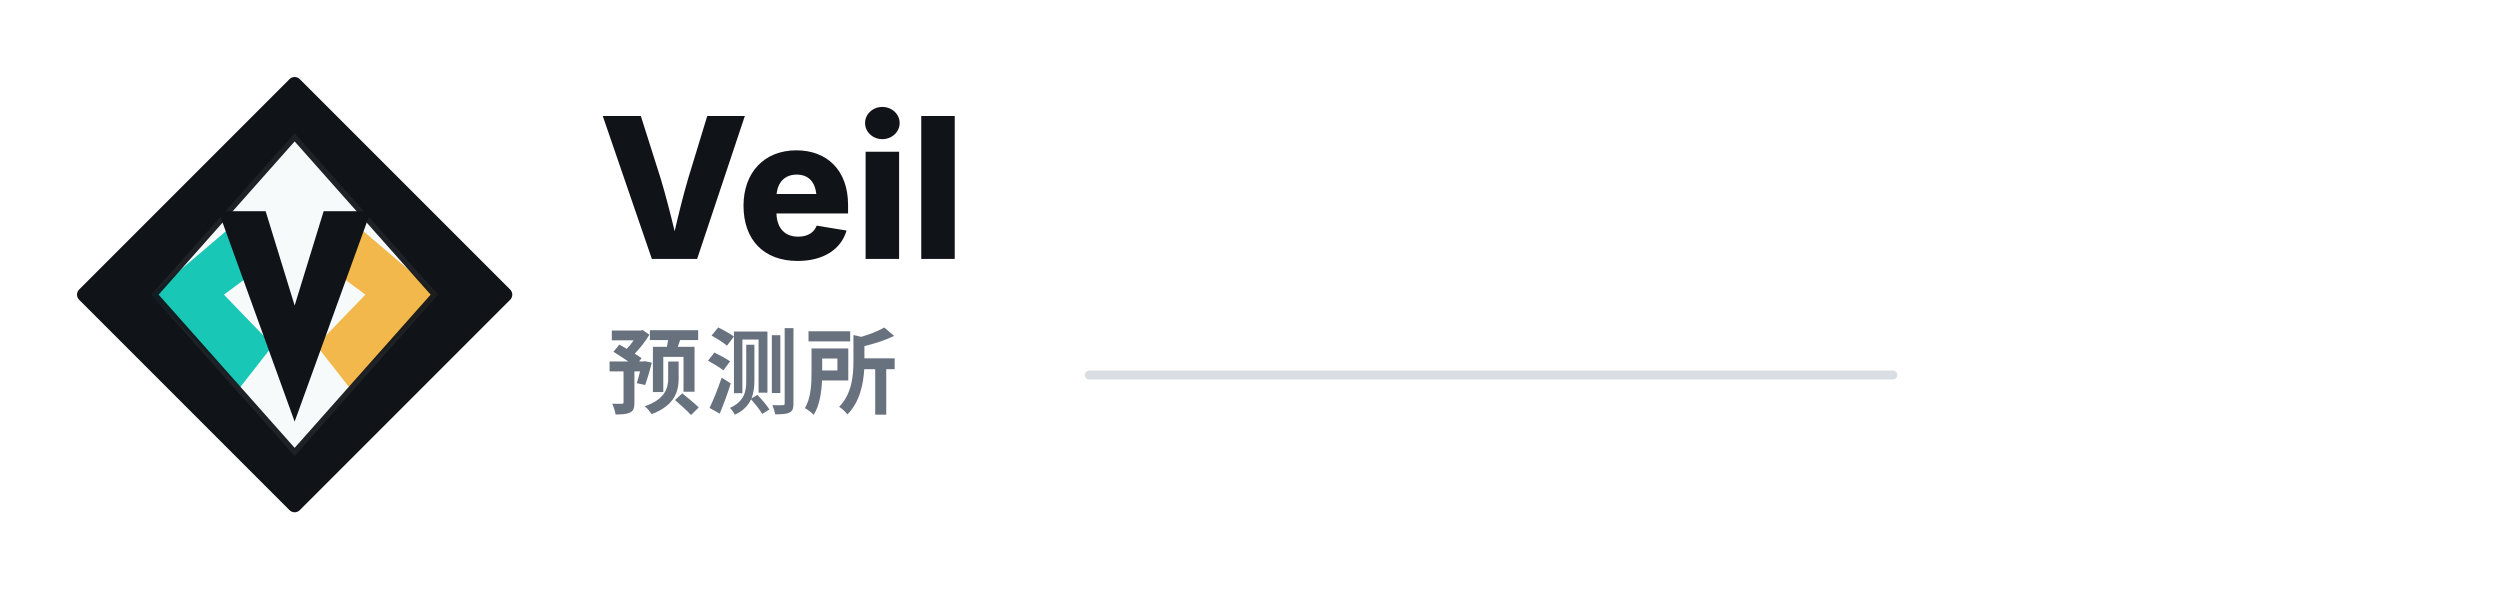
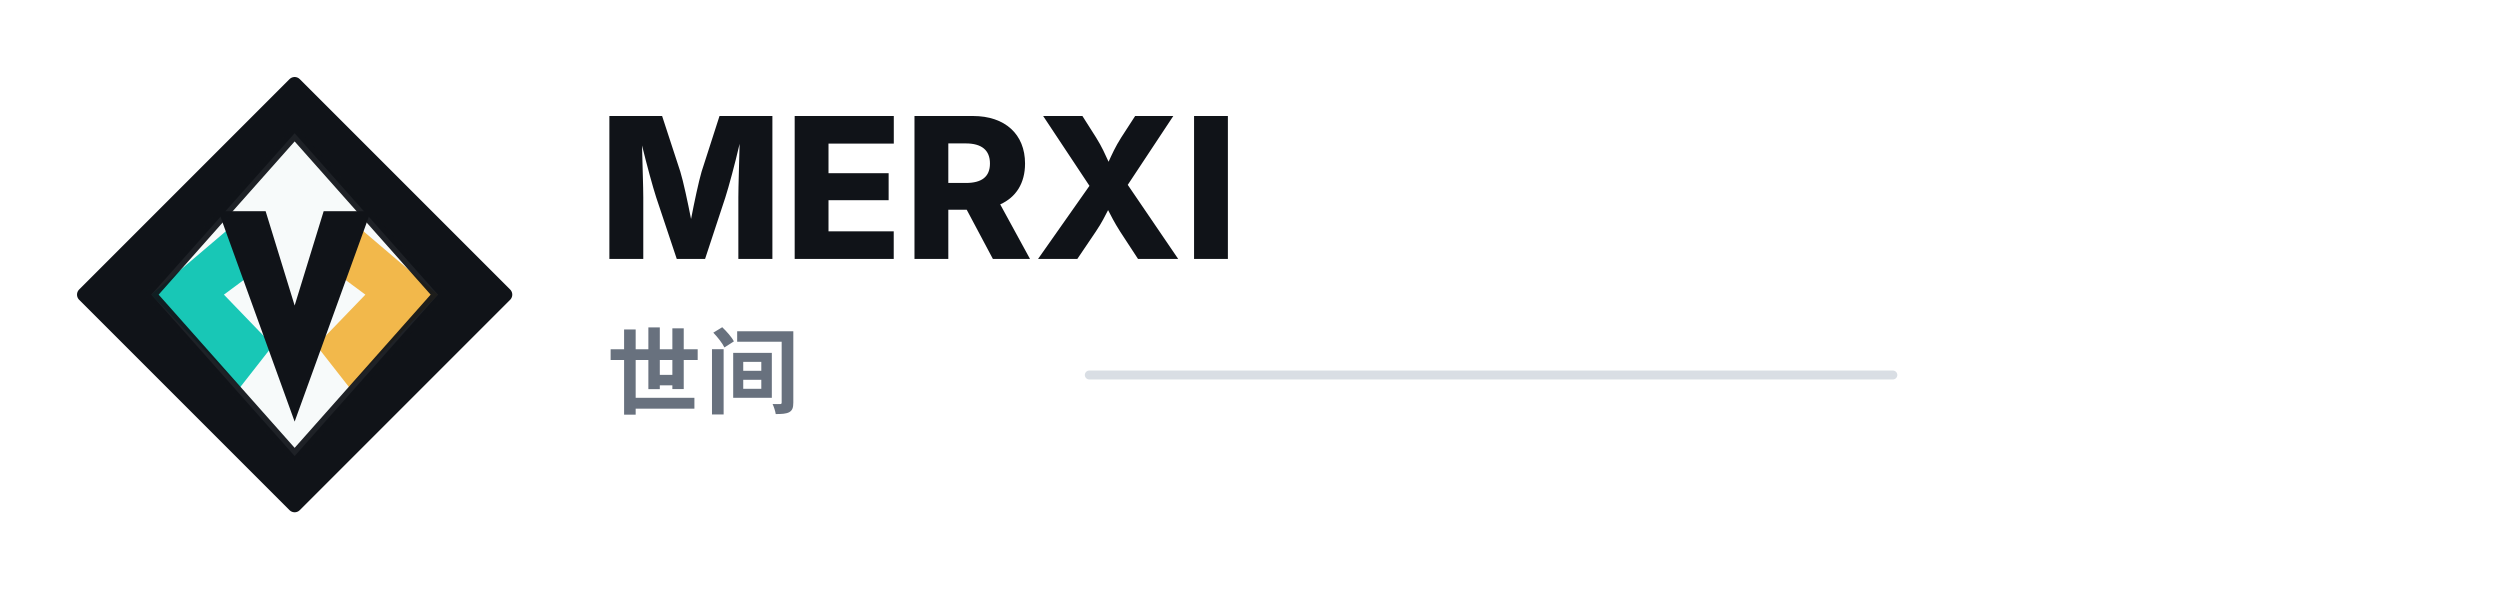
<svg xmlns="http://www.w3.org/2000/svg" viewBox="0 0 560 132" role="img" aria-labelledby="title desc">
  <g transform="translate(14 14) scale(.40625)">
    <path d="M128 12 244 128 128 244 12 128Z" fill="#101318" />
    <path d="M128 39 207 128 128 217 49 128Z" fill="#F7FAFA" />
    <path d="M49 128 96 88 116 108 89 128 116 156 98 179Z" fill="#18C7B6" />
    <path d="M207 128 160 88 140 108 167 128 140 156 158 179Z" fill="#F2B84B" />
    <path d="M86 82h26l16 52 16-52h26l-42 116Z" fill="#101318" />
    <path d="M128 39 207 128 128 217 49 128Z" fill="none" stroke="#101318" stroke-width="6" stroke-linejoin="round" opacity=".94" />
    <path d="M128 12 244 128 128 244 12 128Z" fill="none" stroke="#101318" stroke-width="8" stroke-linejoin="round" />
  </g>
-   <text x="134" y="58" fill="#101318" font-family="Inter, Geist, Arial, sans-serif" font-size="44" font-weight="760" letter-spacing="0">Veil</text>
-   <text x="136" y="91" fill="#68717E" font-family="'Noto Sans SC', 'PingFang SC', 'Microsoft YaHei', sans-serif" font-size="21" font-weight="650" letter-spacing="1">预测所</text>
+   <text x="134" y="58" fill="#101318" font-family="Inter, Geist, Arial, sans-serif" font-size="44" font-weight="760" letter-spacing="0">MERXI</text>
+   <text x="136" y="91" fill="#68717E" font-family="'Noto Sans SC', 'PingFang SC', 'Microsoft YaHei', sans-serif" font-size="21" font-weight="650" letter-spacing="1">世间</text>
  <path d="M244 84h180" stroke="#D9DEE4" stroke-width="2" stroke-linecap="round" />
</svg>
